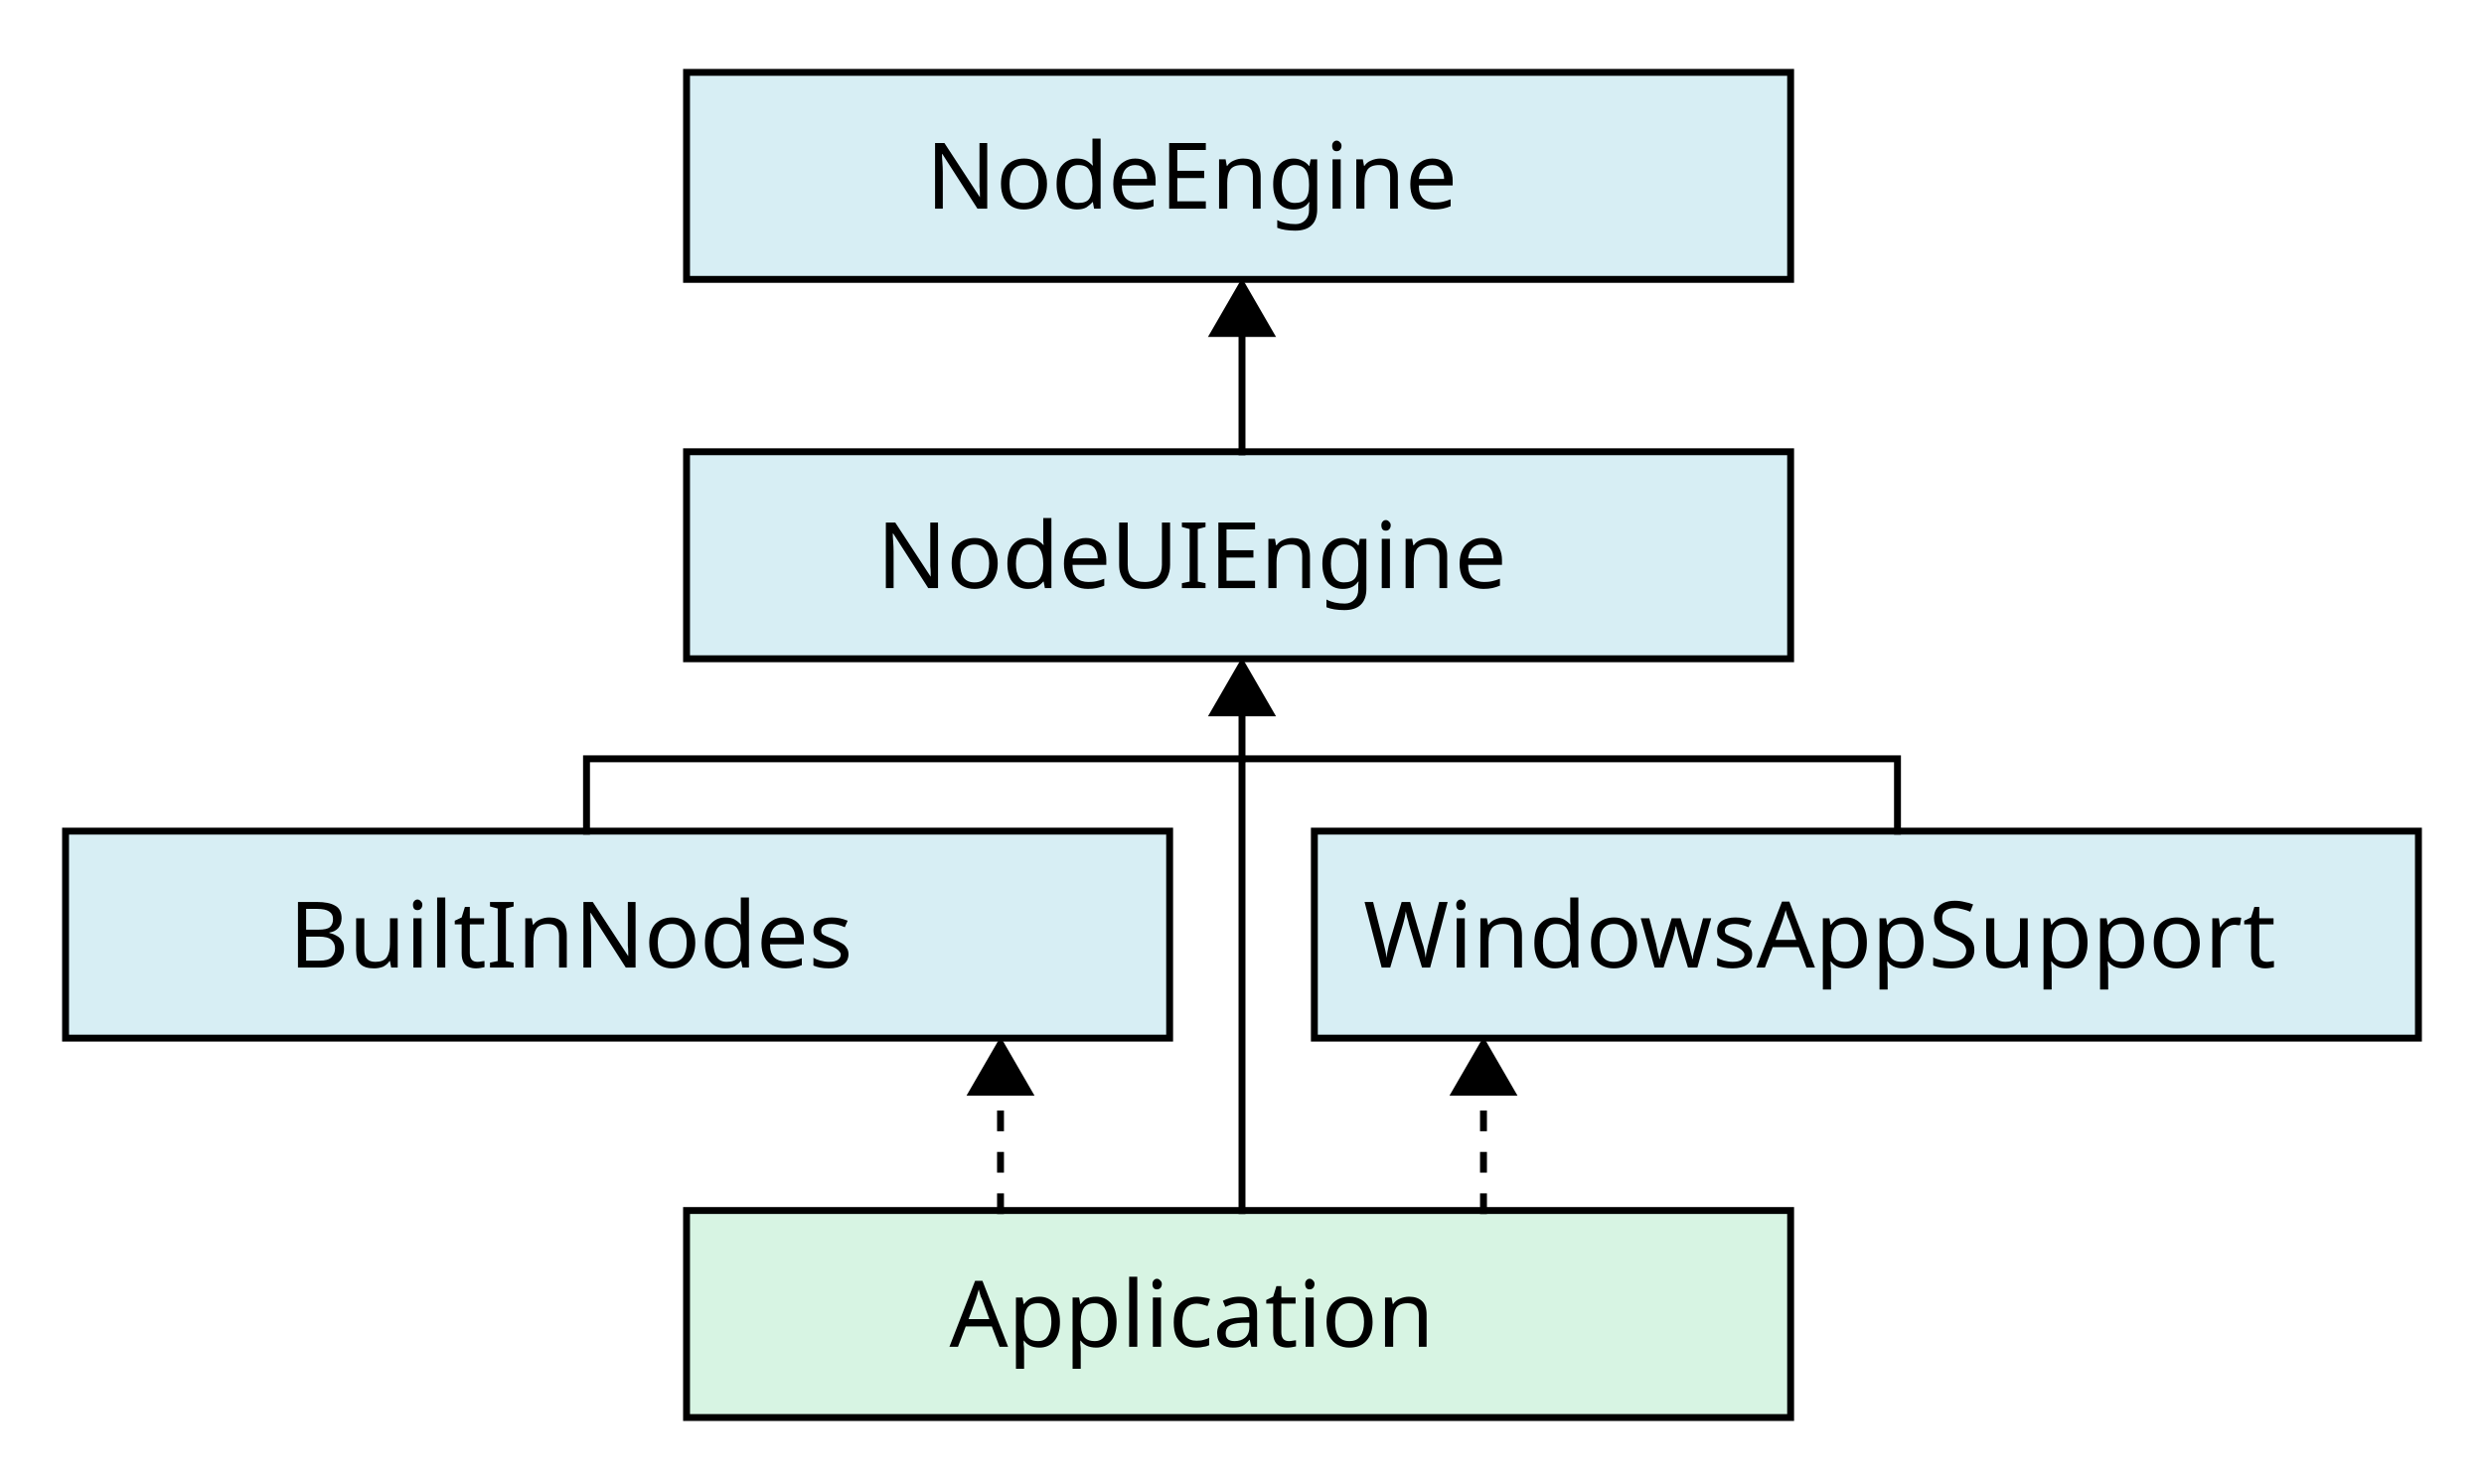
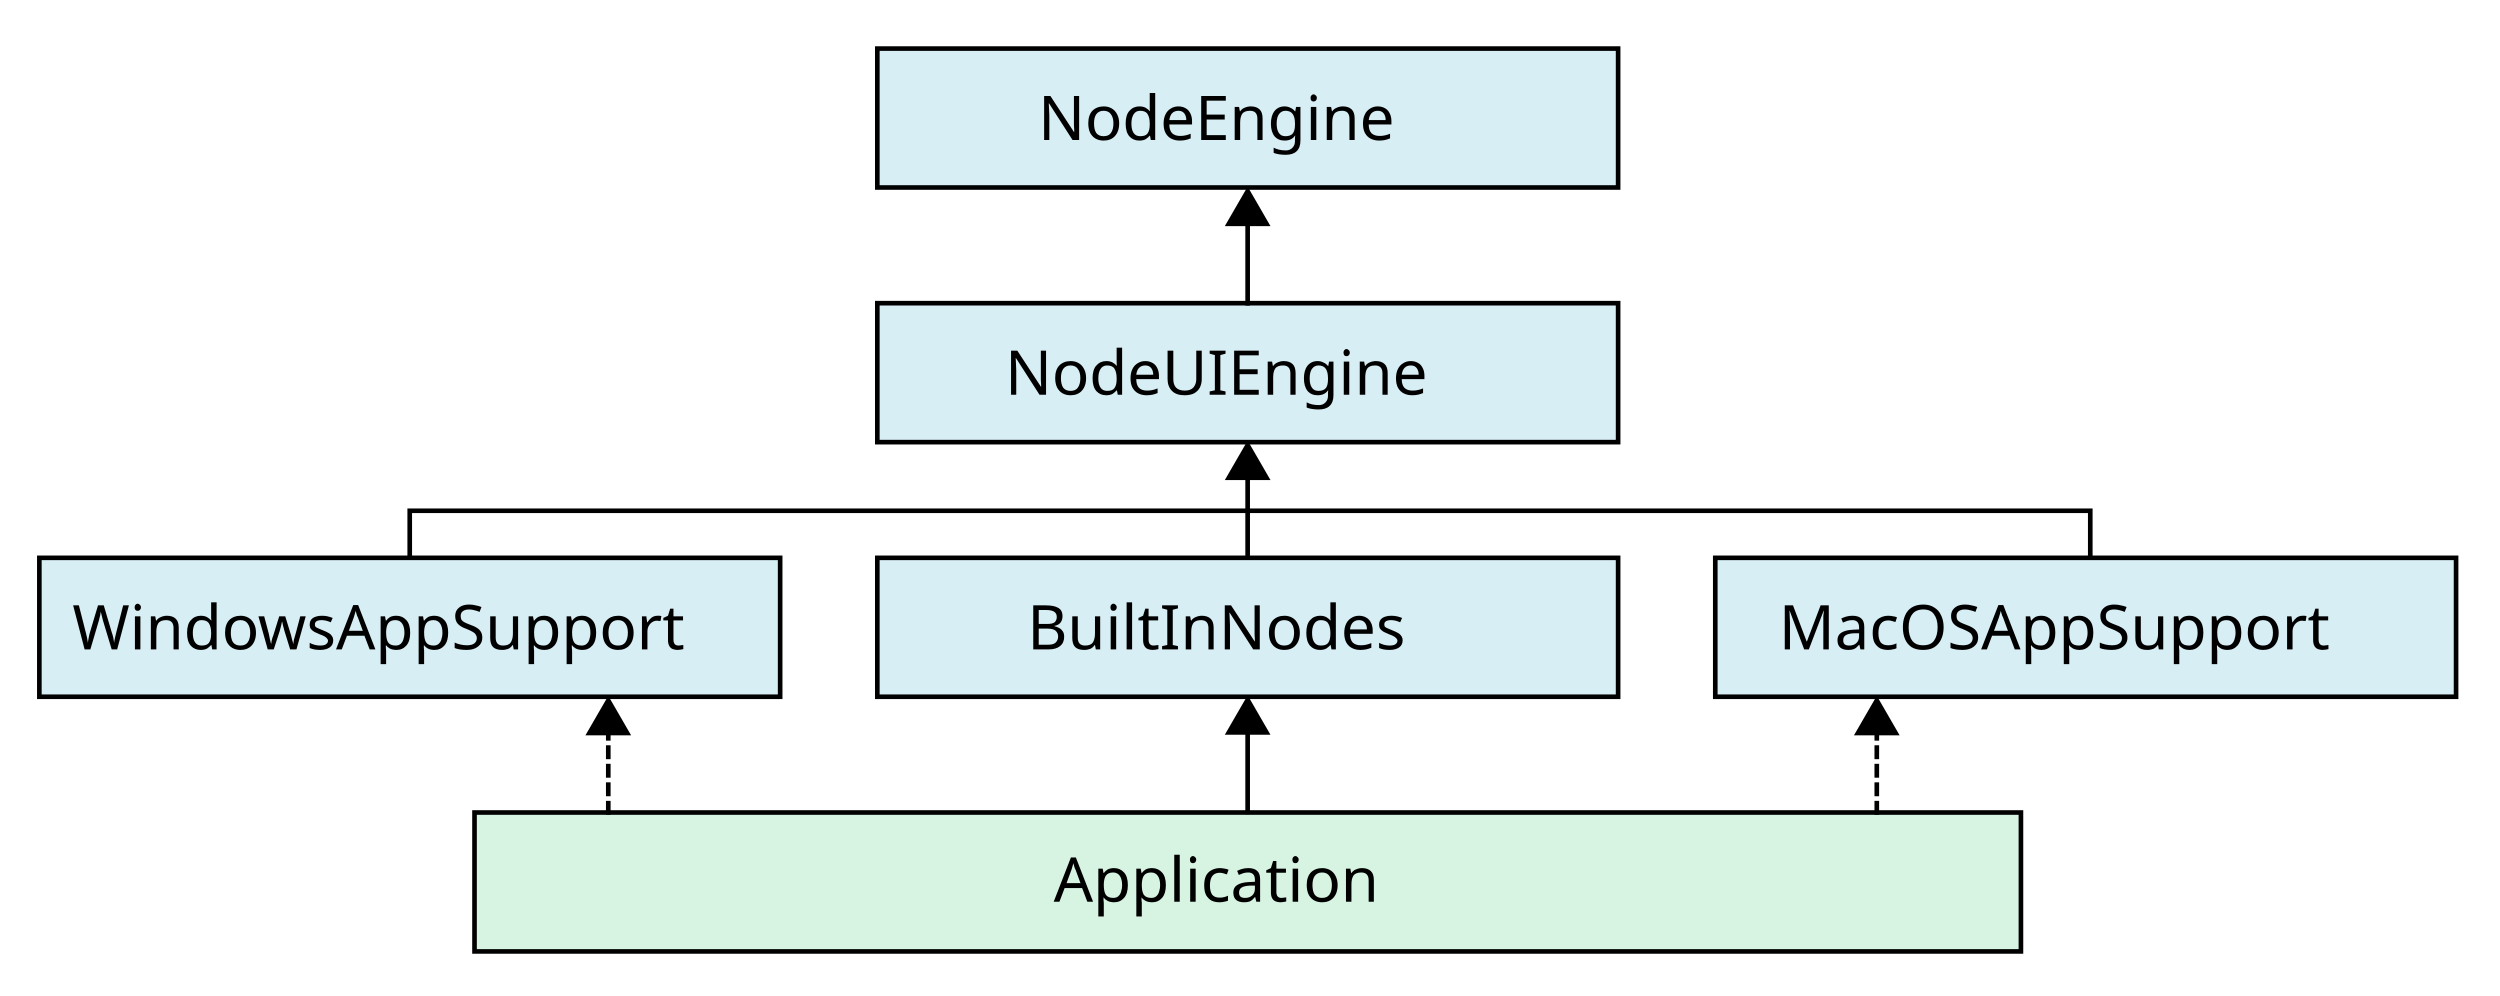
- <svg xmlns="http://www.w3.org/2000/svg" width="360" height="215" viewBox="0 0 95.25 56.885" version="1.1" id="svg8">
+ <svg xmlns="http://www.w3.org/2000/svg" width="540" height="215" viewBox="0 0 142.875 56.885" version="1.1" id="svg8">
  <defs id="defs2">
+     <marker orient="auto" refY="0" refX="0" id="marker4527" style="overflow:visible">
+       <path id="path4525" d="M 5.77,0 -2.88,5 V -5 Z" style="fill:#000000;fill-opacity:1;fill-rule:evenodd;stroke:#000000;stroke-width:1pt;stroke-opacity:1" transform="scale(0.8)" />
+     </marker>
+     <marker orient="auto" refY="0" refX="0" id="marker3875" style="overflow:visible">
+       <path id="path3873" d="M 5.77,0 -2.88,5 V -5 Z" style="fill:#000000;fill-opacity:1;fill-rule:evenodd;stroke:#000000;stroke-width:1pt;stroke-opacity:1" transform="scale(0.8)" />
+     </marker>
+     <marker style="overflow:visible" id="marker2941" refX="0" refY="0" orient="auto">
+       <path transform="scale(0.8)" style="fill:#000000;fill-opacity:1;fill-rule:evenodd;stroke:#000000;stroke-width:1pt;stroke-opacity:1" d="M 5.77,0 -2.88,5 V -5 Z" id="path2939" />
+     </marker>
    <marker orient="auto" refY="0" refX="0" id="TriangleOutL" style="overflow:visible">
      <path id="path1147" d="M 5.77,0 -2.88,5 V -5 Z" style="fill:#000000;fill-opacity:1;fill-rule:evenodd;stroke:#000000;stroke-width:1pt;stroke-opacity:1" transform="scale(0.8)" />
    </marker>
    <marker orient="auto" refY="0" refX="0" id="Arrow1Lend" style="overflow:visible">
      <path id="path1008" d="M 0,0 5,-5 -12.5,0 5,5 Z" style="fill:#000000;fill-opacity:1;fill-rule:evenodd;stroke:#000000;stroke-width:1pt;stroke-opacity:1" transform="matrix(-0.8,0,0,-0.8,-10,0)" />
    </marker>
    <marker orient="auto" refY="0" refX="0" id="TriangleOutL-8" style="overflow:visible">
      <path id="path1147-1" d="M 5.77,0 -2.88,5 V -5 Z" style="fill:#000000;fill-opacity:1;fill-rule:evenodd;stroke:#000000;stroke-width:1pt;stroke-opacity:1" transform="scale(0.8)" />
    </marker>
    <marker orient="auto" refY="0" refX="0" id="TriangleOutL-3" style="overflow:visible">
      <path id="path1147-5" d="M 5.77,0 -2.88,5 V -5 Z" style="fill:#000000;fill-opacity:1;fill-rule:evenodd;stroke:#000000;stroke-width:1pt;stroke-opacity:1" transform="scale(0.8)" />
    </marker>
    <marker orient="auto" refY="0" refX="0" id="TriangleOutL-3-5" style="overflow:visible">
      <path id="path1147-5-2" d="M 5.77,0 -2.88,5 V -5 Z" style="fill:#000000;fill-opacity:1;fill-rule:evenodd;stroke:#000000;stroke-width:1pt;stroke-opacity:1" transform="scale(0.8)" />
    </marker>
+     <marker orient="auto" refY="0" refX="0" id="TriangleOutL-6" style="overflow:visible">
+       <path id="path1147-9" d="M 5.77,0 -2.88,5 V -5 Z" style="fill:#000000;fill-opacity:1;fill-rule:evenodd;stroke:#000000;stroke-width:1pt;stroke-opacity:1" transform="scale(0.8)" />
+     </marker>
  </defs>
  <g id="layer1" transform="translate(0,-240.1146)">
-     <rect style="opacity:1;fill:#d7eef4;fill-opacity:1;stroke:#000000;stroke-width:0.529;stroke-linecap:round;stroke-linejoin:miter;stroke-miterlimit:10;stroke-dasharray:none;stroke-opacity:1;paint-order:stroke fill markers" id="rect817-3-5" width="42.072" height="7.676" x="2.646" y="272.126" />
-     <text xml:space="preserve" style="font-style:normal;font-weight:normal;font-size:2.822px;line-height:1.25;font-family:sans-serif;text-align:center;letter-spacing:0px;word-spacing:0px;text-anchor:middle;fill:#000000;fill-opacity:1;stroke:none;stroke-width:0.265" x="23.72" y="277.223" id="text821-3-1">
-       <tspan id="tspan819-7-6" x="23.72" y="277.223" style="font-size:3.528px;stroke-width:0.265">BuiltInNodes</tspan>
+     <rect style="opacity:1;fill:#d7eef4;fill-opacity:1;stroke:#000000;stroke-width:0.529;stroke-linecap:round;stroke-linejoin:miter;stroke-miterlimit:10;stroke-dasharray:none;stroke-opacity:1;paint-order:stroke fill markers" id="rect817-3-5" width="42.072" height="7.676" x="2.381" y="272.126" />
+     <text xml:space="preserve" style="font-style:normal;font-weight:normal;font-size:2.822px;line-height:1.25;font-family:sans-serif;text-align:center;letter-spacing:0px;word-spacing:0px;text-anchor:middle;fill:#000000;fill-opacity:1;stroke:none;stroke-width:0.265" x="23.459" y="277.227" id="text821-3-1">
+       <tspan id="tspan819-7-6" x="23.459" y="277.227" style="font-size:3.528px;stroke-width:0.265">WindowsAppSupport</tspan>
    </text>
-     <rect style="opacity:1;fill:#d7eef4;fill-opacity:1;stroke:#000000;stroke-width:0.529;stroke-linecap:round;stroke-linejoin:miter;stroke-miterlimit:10;stroke-dasharray:none;stroke-opacity:1;paint-order:stroke fill markers" id="rect817-3-5-4" width="42.072" height="7.676" x="50.532" y="272.126" />
-     <text xml:space="preserve" style="font-style:normal;font-weight:normal;font-size:2.822px;line-height:1.25;font-family:sans-serif;text-align:center;letter-spacing:0px;word-spacing:0px;text-anchor:middle;fill:#000000;fill-opacity:1;stroke:none;stroke-width:0.265" x="71.606" y="277.223" id="text821-3-1-5">
-       <tspan id="tspan819-7-6-3" x="71.606" y="277.223" style="font-size:3.528px;stroke-width:0.265">WindowsAppSupport</tspan>
+     <rect style="opacity:1;fill:#d7eef4;fill-opacity:1;stroke:#000000;stroke-width:0.529;stroke-linecap:round;stroke-linejoin:miter;stroke-miterlimit:10;stroke-dasharray:none;stroke-opacity:1;paint-order:stroke fill markers" id="rect817-3-5-4" width="42.072" height="7.676" x="50.271" y="272.126" />
+     <text xml:space="preserve" style="font-style:normal;font-weight:normal;font-size:2.822px;line-height:1.25;font-family:sans-serif;text-align:center;letter-spacing:0px;word-spacing:0px;text-anchor:middle;fill:#000000;fill-opacity:1;stroke:none;stroke-width:0.265" x="71.345" y="277.227" id="text821-3-1-5">
+       <tspan id="tspan819-7-6-3" x="71.345" y="277.227" style="font-size:3.528px;stroke-width:0.265">BuiltInNodes</tspan>
    </text>
-     <rect style="opacity:1;fill:#d7eef4;fill-opacity:1;stroke:#000000;stroke-width:0.529;stroke-linecap:round;stroke-linejoin:miter;stroke-miterlimit:10;stroke-dasharray:none;stroke-opacity:1;paint-order:stroke fill markers" id="rect817-3-5-4-7" width="42.072" height="7.676" x="26.458" y="257.574" />
-     <text xml:space="preserve" style="font-style:normal;font-weight:normal;font-size:2.822px;line-height:1.25;font-family:sans-serif;text-align:center;letter-spacing:0px;word-spacing:0px;text-anchor:middle;fill:#000000;fill-opacity:1;stroke:none;stroke-width:0.265" x="47.532" y="262.671" id="text821-3-1-5-6">
-       <tspan id="tspan819-7-6-3-2" x="47.532" y="262.671" style="font-size:3.528px;stroke-width:0.265">NodeUIEngine</tspan>
+     <rect style="opacity:1;fill:#d7eef4;fill-opacity:1;stroke:#000000;stroke-width:0.529;stroke-linecap:round;stroke-linejoin:miter;stroke-miterlimit:10;stroke-dasharray:none;stroke-opacity:1;paint-order:stroke fill markers" id="rect817-3-5-4-7" width="42.072" height="7.676" x="50.271" y="257.574" />
+     <text xml:space="preserve" style="font-style:normal;font-weight:normal;font-size:2.822px;line-height:1.25;font-family:sans-serif;text-align:center;letter-spacing:0px;word-spacing:0px;text-anchor:middle;fill:#000000;fill-opacity:1;stroke:none;stroke-width:0.265" x="71.345" y="262.671" id="text821-3-1-5-6">
+       <tspan id="tspan819-7-6-3-2" x="71.345" y="262.671" style="font-size:3.528px;stroke-width:0.265">NodeUIEngine</tspan>
    </text>
-     <rect style="opacity:1;fill:#d7eef4;fill-opacity:1;stroke:#000000;stroke-width:0.529;stroke-linecap:round;stroke-linejoin:miter;stroke-miterlimit:10;stroke-dasharray:none;stroke-opacity:1;paint-order:stroke fill markers" id="rect817-3-5-4-7-0" width="42.072" height="7.676" x="26.458" y="243.022" />
-     <text xml:space="preserve" style="font-style:normal;font-weight:normal;font-size:2.822px;line-height:1.25;font-family:sans-serif;text-align:center;letter-spacing:0px;word-spacing:0px;text-anchor:middle;fill:#000000;fill-opacity:1;stroke:none;stroke-width:0.265" x="47.532" y="248.119" id="text821-3-1-5-6-2">
-       <tspan id="tspan819-7-6-3-2-5" x="47.532" y="248.119" style="font-size:3.528px;stroke-width:0.265">NodeEngine</tspan>
+     <rect style="opacity:1;fill:#d7eef4;fill-opacity:1;stroke:#000000;stroke-width:0.529;stroke-linecap:round;stroke-linejoin:miter;stroke-miterlimit:10;stroke-dasharray:none;stroke-opacity:1;paint-order:stroke fill markers" id="rect817-3-5-4-7-0" width="42.072" height="7.676" x="50.271" y="243.022" />
+     <text xml:space="preserve" style="font-style:normal;font-weight:normal;font-size:2.822px;line-height:1.25;font-family:sans-serif;text-align:center;letter-spacing:0px;word-spacing:0px;text-anchor:middle;fill:#000000;fill-opacity:1;stroke:none;stroke-width:0.265" x="71.345" y="248.119" id="text821-3-1-5-6-2">
+       <tspan id="tspan819-7-6-3-2-5" x="71.345" y="248.119" style="font-size:3.528px;stroke-width:0.265">NodeEngine</tspan>
    </text>
-     <rect style="opacity:1;fill:#d7f4e3;fill-opacity:1;stroke:#000000;stroke-width:0.529;stroke-linecap:round;stroke-linejoin:miter;stroke-miterlimit:10;stroke-dasharray:none;stroke-opacity:1;paint-order:stroke fill markers" id="rect817-3-5-4-7-4" width="42.072" height="7.676" x="26.458" y="286.678" />
-     <text xml:space="preserve" style="font-style:normal;font-weight:normal;font-size:2.822px;line-height:1.25;font-family:sans-serif;text-align:center;letter-spacing:0px;word-spacing:0px;text-anchor:middle;fill:#000000;fill-opacity:1;stroke:none;stroke-width:0.265" x="47.532" y="291.775" id="text821-3-1-5-6-5">
-       <tspan id="tspan819-7-6-3-2-0" x="47.532" y="291.775" style="font-size:3.528px;stroke-width:0.265">Application</tspan>
+     <rect style="opacity:1;fill:#d7f4e3;fill-opacity:1;stroke:#000000;stroke-width:0.53;stroke-linecap:round;stroke-linejoin:miter;stroke-miterlimit:10;stroke-dasharray:none;stroke-opacity:1;paint-order:stroke fill markers" id="rect817-3-5-4-7-4" width="88.113" height="7.676" x="27.251" y="286.681" />
+     <text xml:space="preserve" style="font-style:normal;font-weight:normal;font-size:2.822px;line-height:1.25;font-family:sans-serif;text-align:center;letter-spacing:0px;word-spacing:0px;text-anchor:middle;fill:#000000;fill-opacity:1;stroke:none;stroke-width:0.265" x="71.345" y="291.65" id="text821-3-1-5-6-5">
+       <tspan id="tspan819-7-6-3-2-0" x="71.345" y="291.65" style="font-size:3.528px;stroke-width:0.265">Application</tspan>
    </text>
-     <path style="fill:none;stroke:#000000;stroke-width:0.265;stroke-linecap:butt;stroke-linejoin:miter;stroke-miterlimit:4;stroke-dasharray:none;stroke-opacity:1;marker-end:url(#TriangleOutL);paint-order:normal" d="m 47.625,257.577 v -5.292" id="path1003" />
-     <path style="fill:none;stroke:#000000;stroke-width:0.265;stroke-linecap:butt;stroke-linejoin:miter;stroke-miterlimit:4;stroke-dasharray:none;stroke-opacity:1;marker-end:url(#TriangleOutL-8);paint-order:normal" d="m 22.49,272.129 v -2.91 h 25.135 v -2.381" id="path1003-6" />
-     <path style="fill:none;stroke:#000000;stroke-width:0.265px;stroke-linecap:butt;stroke-linejoin:miter;stroke-opacity:1" d="m 47.625,269.219 h 25.135 v 2.91" id="path3793" />
-     <path style="fill:none;stroke:#000000;stroke-width:0.265px;stroke-linecap:butt;stroke-linejoin:miter;stroke-opacity:1" d="m 47.625,269.219 v 17.462 0" id="path3945" />
-     <path style="fill:none;stroke:#000000;stroke-width:0.265;stroke-linecap:butt;stroke-linejoin:miter;stroke-miterlimit:4;stroke-dasharray:0.794,0.794;stroke-dashoffset:0;stroke-opacity:1;marker-end:url(#TriangleOutL-3);paint-order:normal" d="m 38.365,286.681 v -5.292" id="path1003-7" />
-     <path style="fill:none;stroke:#000000;stroke-width:0.265;stroke-linecap:butt;stroke-linejoin:miter;stroke-miterlimit:4;stroke-dasharray:0.794,0.794;stroke-dashoffset:0;stroke-opacity:1;marker-end:url(#TriangleOutL-3-5);paint-order:normal" d="m 56.885,286.681 v -5.292" id="path1003-7-3" />
+     <path style="fill:none;stroke:#000000;stroke-width:0.265;stroke-linecap:butt;stroke-linejoin:miter;stroke-miterlimit:4;stroke-dasharray:none;stroke-opacity:1;marker-end:url(#TriangleOutL);paint-order:normal" d="m 71.303,257.577 v -5.292" id="path1003" />
+     <path style="fill:none;stroke:#000000;stroke-width:0.265;stroke-linecap:butt;stroke-linejoin:miter;stroke-miterlimit:4;stroke-dasharray:none;stroke-opacity:1;paint-order:normal" d="m 23.416,272 v -2.695 l 48.022,2.3e-4" id="path1003-6" />
+     <rect style="opacity:1;fill:#d7eef4;fill-opacity:1;stroke:#000000;stroke-width:0.529;stroke-linecap:round;stroke-linejoin:miter;stroke-miterlimit:10;stroke-dasharray:none;stroke-opacity:1;paint-order:stroke fill markers" id="rect817-3-5-4-1" width="42.072" height="7.676" x="98.16" y="272.126" />
+     <text xml:space="preserve" style="font-style:normal;font-weight:normal;font-size:2.822px;line-height:1.25;font-family:sans-serif;text-align:center;letter-spacing:0px;word-spacing:0px;text-anchor:middle;fill:#000000;fill-opacity:1;stroke:none;stroke-width:0.265" x="119.231" y="277.227" id="text821-3-1-5-8">
+       <tspan id="tspan819-7-6-3-4" x="119.231" y="277.227" style="font-size:3.528px;stroke-width:0.265">MacOSAppSupport</tspan>
+     </text>
+     <path style="fill:none;stroke:#000000;stroke-width:0.265;stroke-linecap:butt;stroke-linejoin:miter;stroke-miterlimit:4;stroke-dasharray:none;stroke-opacity:1;marker-end:url(#TriangleOutL-6);paint-order:normal" d="m 71.303,272.09 v -5.292" id="path1003-78" />
+     <path id="path2937" d="m 71.303,286.646 v -5.292" style="fill:none;stroke:#000000;stroke-width:0.265;stroke-linecap:butt;stroke-linejoin:miter;stroke-miterlimit:4;stroke-dasharray:none;stroke-opacity:1;marker-end:url(#marker2941);paint-order:normal" />
+     <path style="fill:none;stroke:#000000;stroke-width:0.265;stroke-linecap:butt;stroke-linejoin:miter;stroke-miterlimit:4;stroke-dasharray:0.794, 0.265;stroke-dashoffset:0;stroke-opacity:1;marker-end:url(#marker3875);paint-order:normal" d="m 107.259,286.678 v -5.292" id="path3213" />
+     <path style="fill:none;stroke:#000000;stroke-width:0.265;stroke-linecap:butt;stroke-linejoin:miter;stroke-miterlimit:4;stroke-dasharray:0.794, 0.265;stroke-dashoffset:0;stroke-opacity:1;marker-end:url(#marker4527);paint-order:normal" d="m 34.763,286.678 v -5.292" id="path4523" />
+     <path id="path5447" d="m 119.459,272 v -2.695 l -48.022,2.3e-4" style="fill:none;stroke:#000000;stroke-width:0.265;stroke-linecap:butt;stroke-linejoin:miter;stroke-miterlimit:4;stroke-dasharray:none;stroke-opacity:1;paint-order:normal" />
  </g>
</svg>
